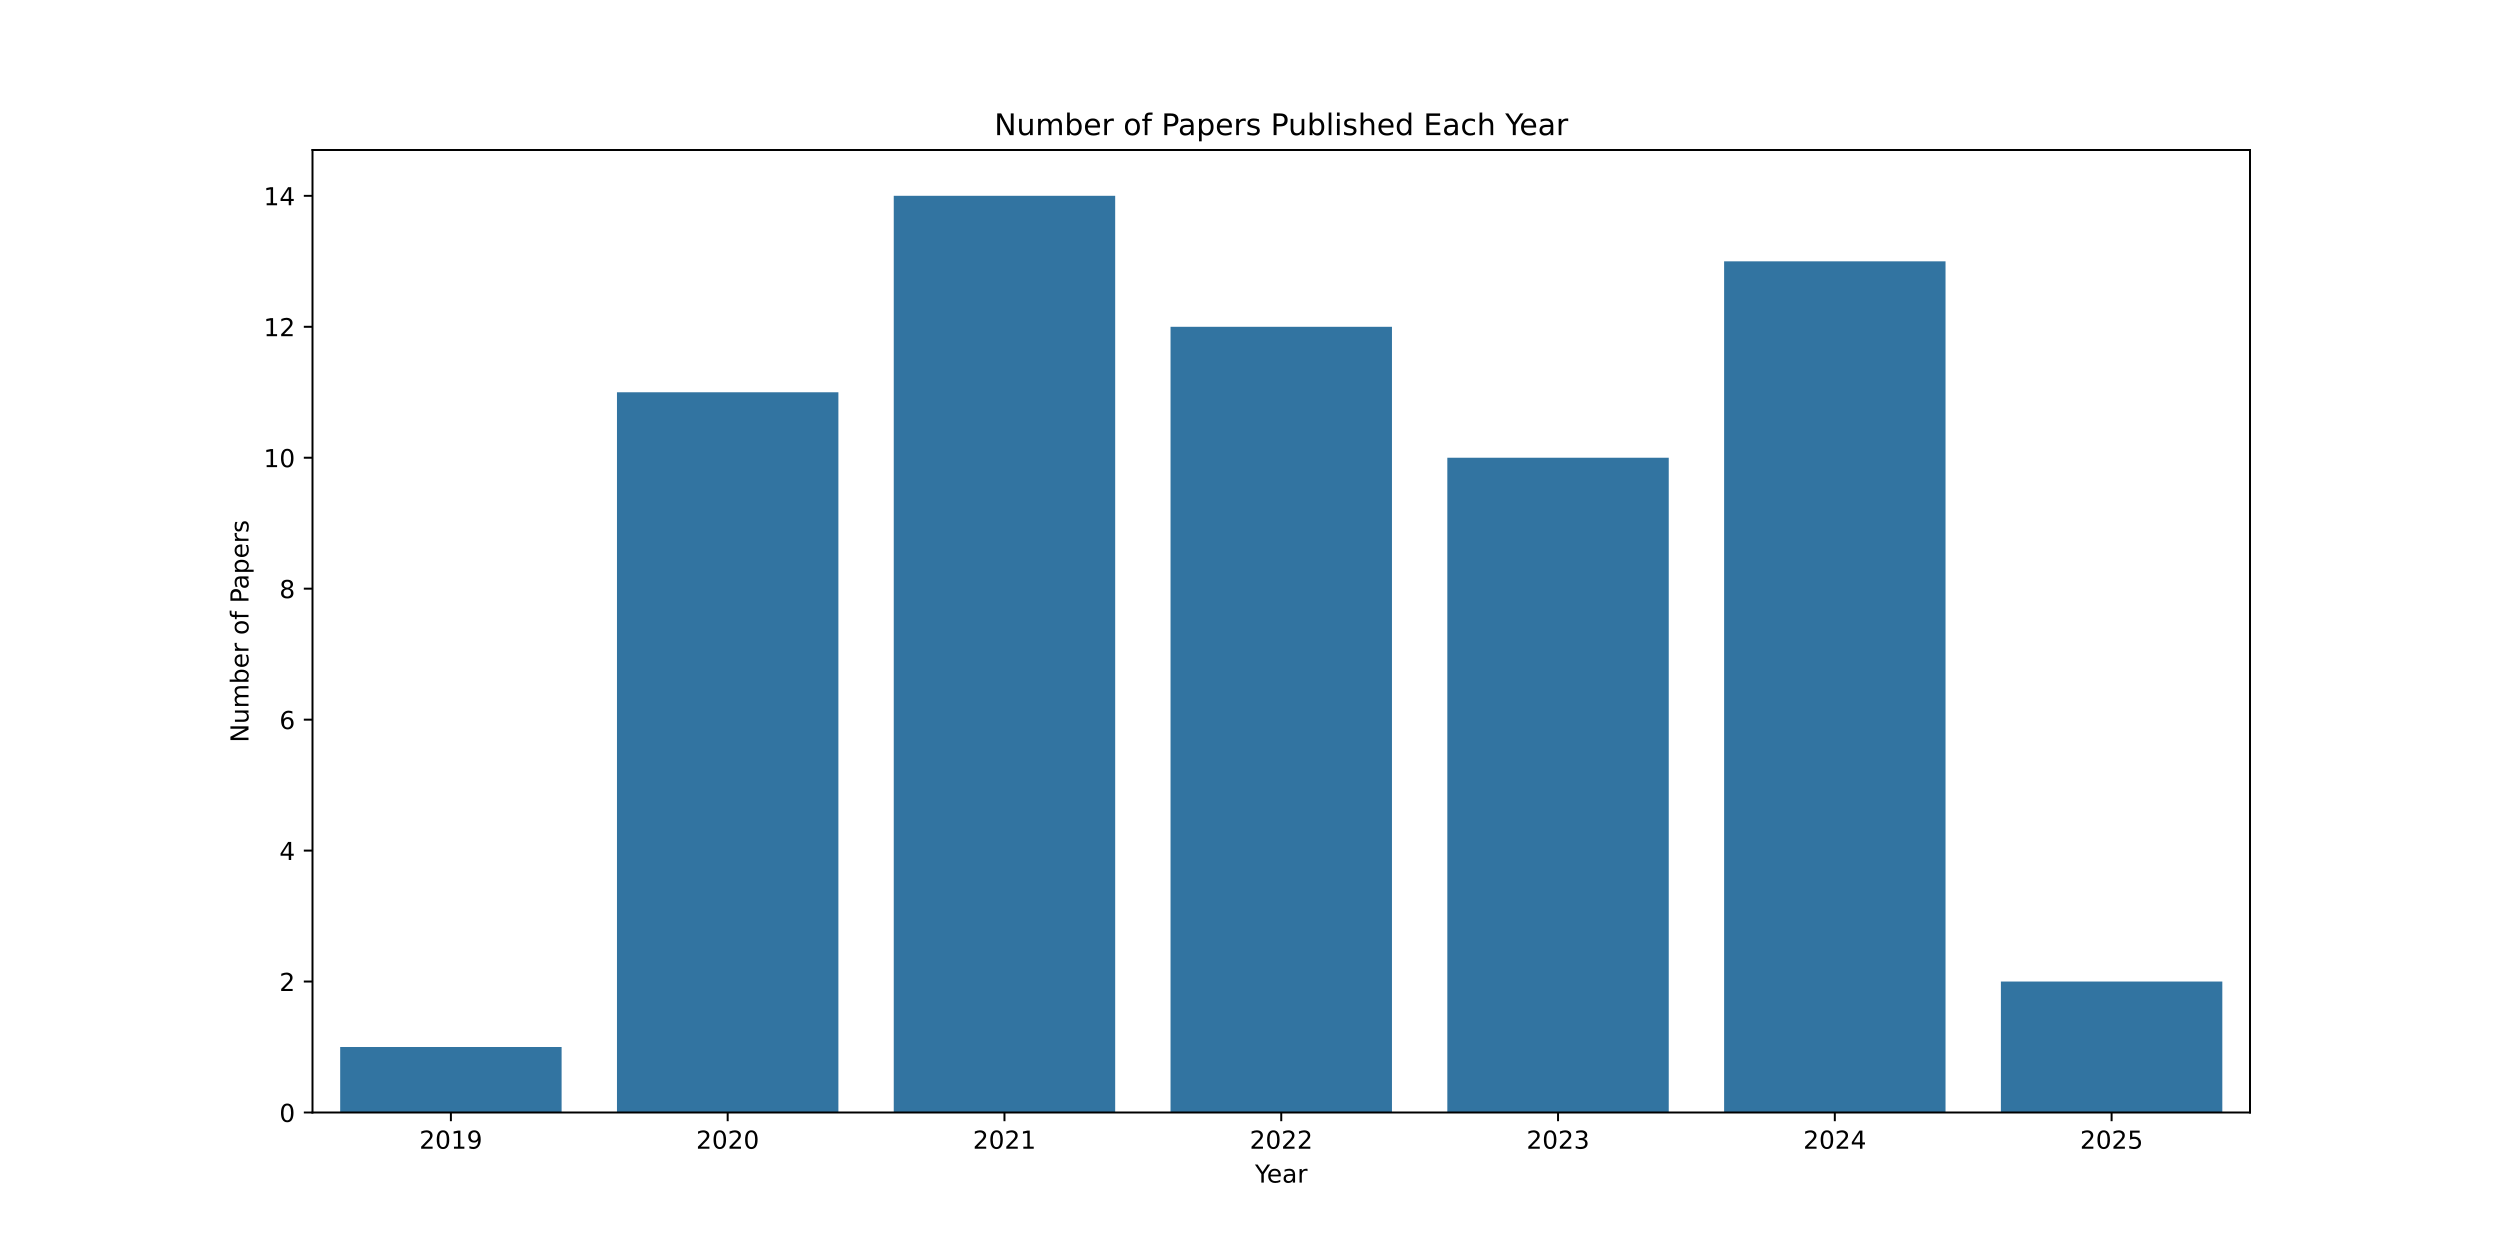
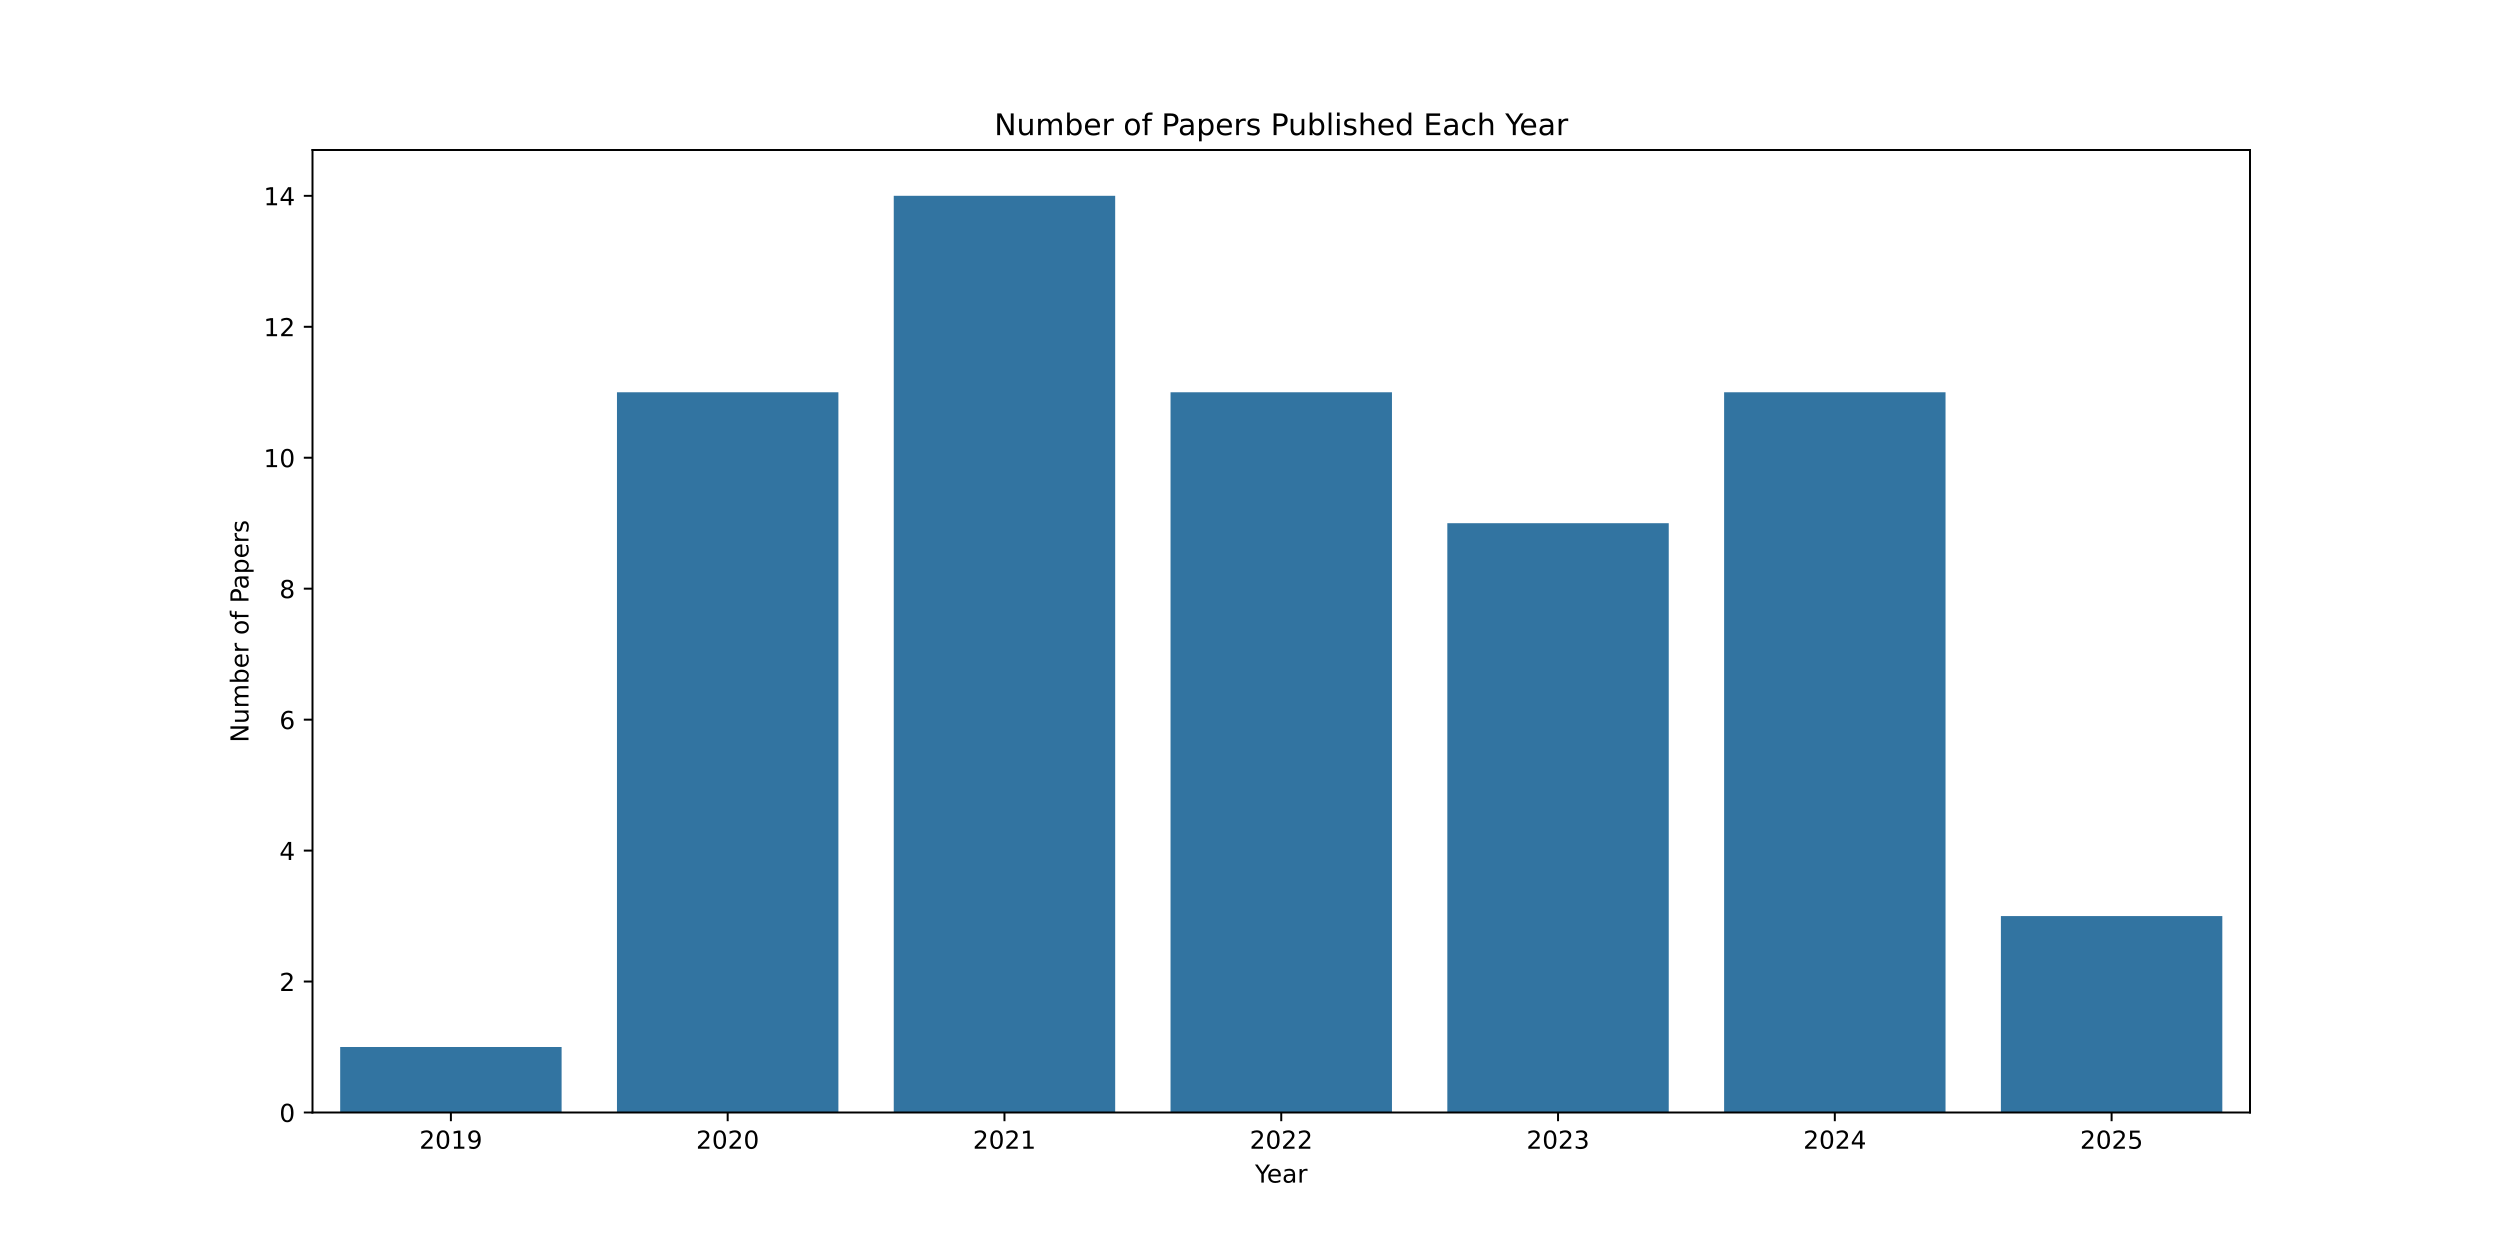
<svg xmlns="http://www.w3.org/2000/svg" xmlns:xlink="http://www.w3.org/1999/xlink" width="1008pt" height="504pt" viewBox="0 0 1008 504" version="1.1">
  <defs>
    <style type="text/css">*{stroke-linejoin: round; stroke-linecap: butt}</style>
  </defs>
  <g id="figure_1">
    <g id="patch_1">
      <path d="M 0 504  L 1008 504  L 1008 0  L 0 0  z " style="fill: #ffffff" />
    </g>
    <g id="axes_1">
      <g id="patch_2">
        <path d="M 126 448.56  L 907.2 448.56  L 907.2 60.48  L 126 60.48  z " style="fill: #ffffff" />
      </g>
      <g id="patch_3">
-         <path d="M 137.16 448.56  L 226.44 448.56  L 226.44 422.16  L 137.16 422.16  z " clip-path="url(#p47585407e4)" style="fill: #3274a1" />
+         <path d="M 137.16 448.56  L 226.44 448.56  L 226.44 422.16  L 137.16 422.16  z " clip-path="url(#p594841255a)" style="fill: #3274a1" />
      </g>
      <g id="patch_4">
-         <path d="M 248.76 448.56  L 338.04 448.56  L 338.04 158.16  L 248.76 158.16  z " clip-path="url(#p47585407e4)" style="fill: #3274a1" />
+         <path d="M 248.76 448.56  L 338.04 448.56  L 338.04 158.16  L 248.76 158.16  z " clip-path="url(#p594841255a)" style="fill: #3274a1" />
      </g>
      <g id="patch_5">
-         <path d="M 360.36 448.56  L 449.64 448.56  L 449.64 78.96  L 360.36 78.96  z " clip-path="url(#p47585407e4)" style="fill: #3274a1" />
+         <path d="M 360.36 448.56  L 449.64 448.56  L 449.64 78.96  L 360.36 78.96  z " clip-path="url(#p594841255a)" style="fill: #3274a1" />
      </g>
      <g id="patch_6">
-         <path d="M 471.96 448.56  L 561.24 448.56  L 561.24 131.76  L 471.96 131.76  z " clip-path="url(#p47585407e4)" style="fill: #3274a1" />
+         <path d="M 471.96 448.56  L 561.24 448.56  L 561.24 158.16  L 471.96 158.16  z " clip-path="url(#p594841255a)" style="fill: #3274a1" />
      </g>
      <g id="patch_7">
-         <path d="M 583.56 448.56  L 672.84 448.56  L 672.84 184.56  L 583.56 184.56  z " clip-path="url(#p47585407e4)" style="fill: #3274a1" />
+         <path d="M 583.56 448.56  L 672.84 448.56  L 672.84 210.96  L 583.56 210.96  z " clip-path="url(#p594841255a)" style="fill: #3274a1" />
      </g>
      <g id="patch_8">
-         <path d="M 695.16 448.56  L 784.44 448.56  L 784.44 105.36  L 695.16 105.36  z " clip-path="url(#p47585407e4)" style="fill: #3274a1" />
+         <path d="M 695.16 448.56  L 784.44 448.56  L 784.44 158.16  L 695.16 158.16  z " clip-path="url(#p594841255a)" style="fill: #3274a1" />
      </g>
      <g id="patch_9">
-         <path d="M 806.76 448.56  L 896.04 448.56  L 896.04 395.76  L 806.76 395.76  z " clip-path="url(#p47585407e4)" style="fill: #3274a1" />
+         <path d="M 806.76 448.56  L 896.04 448.56  L 896.04 369.36  L 806.76 369.36  z " clip-path="url(#p594841255a)" style="fill: #3274a1" />
      </g>
      <g id="matplotlib.axis_1">
        <g id="xtick_1">
          <g id="line2d_1">
            <defs>
-               <path id="m5fd1eb439e" d="M 0 0  L 0 3.5  " style="stroke: #000000; stroke-width: 0.8" />
+               <path id="m12f40b781a" d="M 0 0  L 0 3.5  " style="stroke: #000000; stroke-width: 0.8" />
            </defs>
            <g>
-               <use xlink:href="#m5fd1eb439e" x="181.8" y="448.56" style="stroke: #000000; stroke-width: 0.8" />
+               <use xlink:href="#m12f40b781a" x="181.8" y="448.56" style="stroke: #000000; stroke-width: 0.8" />
            </g>
          </g>
          <g id="text_1">
            <g transform="translate(169.075 463.1584) scale(0.1 -0.1)">
              <defs>
                <path id="DejaVuSans-32" d="M 1228 531  L 3431 531  L 3431 0  L 469 0  L 469 531  Q 828 903 1448 1529  Q 2069 2156 2228 2338  Q 2531 2678 2651 2914  Q 2772 3150 2772 3378  Q 2772 3750 2511 3984  Q 2250 4219 1831 4219  Q 1534 4219 1204 4116  Q 875 4013 500 3803  L 500 4441  Q 881 4594 1212 4672  Q 1544 4750 1819 4750  Q 2544 4750 2975 4387  Q 3406 4025 3406 3419  Q 3406 3131 3298 2873  Q 3191 2616 2906 2266  Q 2828 2175 2409 1742  Q 1991 1309 1228 531  z " transform="scale(0.015625)" />
                <path id="DejaVuSans-30" d="M 2034 4250  Q 1547 4250 1301 3770  Q 1056 3291 1056 2328  Q 1056 1369 1301 889  Q 1547 409 2034 409  Q 2525 409 2770 889  Q 3016 1369 3016 2328  Q 3016 3291 2770 3770  Q 2525 4250 2034 4250  z M 2034 4750  Q 2819 4750 3233 4129  Q 3647 3509 3647 2328  Q 3647 1150 3233 529  Q 2819 -91 2034 -91  Q 1250 -91 836 529  Q 422 1150 422 2328  Q 422 3509 836 4129  Q 1250 4750 2034 4750  z " transform="scale(0.015625)" />
                <path id="DejaVuSans-31" d="M 794 531  L 1825 531  L 1825 4091  L 703 3866  L 703 4441  L 1819 4666  L 2450 4666  L 2450 531  L 3481 531  L 3481 0  L 794 0  L 794 531  z " transform="scale(0.015625)" />
                <path id="DejaVuSans-39" d="M 703 97  L 703 672  Q 941 559 1184 500  Q 1428 441 1663 441  Q 2288 441 2617 861  Q 2947 1281 2994 2138  Q 2813 1869 2534 1725  Q 2256 1581 1919 1581  Q 1219 1581 811 2004  Q 403 2428 403 3163  Q 403 3881 828 4315  Q 1253 4750 1959 4750  Q 2769 4750 3195 4129  Q 3622 3509 3622 2328  Q 3622 1225 3098 567  Q 2575 -91 1691 -91  Q 1453 -91 1209 -44  Q 966 3 703 97  z M 1959 2075  Q 2384 2075 2632 2365  Q 2881 2656 2881 3163  Q 2881 3666 2632 3958  Q 2384 4250 1959 4250  Q 1534 4250 1286 3958  Q 1038 3666 1038 3163  Q 1038 2656 1286 2365  Q 1534 2075 1959 2075  z " transform="scale(0.015625)" />
              </defs>
              <use xlink:href="#DejaVuSans-32" />
              <use xlink:href="#DejaVuSans-30" transform="translate(63.62305 0)" />
              <use xlink:href="#DejaVuSans-31" transform="translate(127.2461 0)" />
              <use xlink:href="#DejaVuSans-39" transform="translate(190.8691 0)" />
            </g>
          </g>
        </g>
        <g id="xtick_2">
          <g id="line2d_2">
            <g>
-               <use xlink:href="#m5fd1eb439e" x="293.4" y="448.56" style="stroke: #000000; stroke-width: 0.8" />
+               <use xlink:href="#m12f40b781a" x="293.4" y="448.56" style="stroke: #000000; stroke-width: 0.8" />
            </g>
          </g>
          <g id="text_2">
            <g transform="translate(280.675 463.1584) scale(0.1 -0.1)">
              <use xlink:href="#DejaVuSans-32" />
              <use xlink:href="#DejaVuSans-30" transform="translate(63.62305 0)" />
              <use xlink:href="#DejaVuSans-32" transform="translate(127.2461 0)" />
              <use xlink:href="#DejaVuSans-30" transform="translate(190.8691 0)" />
            </g>
          </g>
        </g>
        <g id="xtick_3">
          <g id="line2d_3">
            <g>
-               <use xlink:href="#m5fd1eb439e" x="405" y="448.56" style="stroke: #000000; stroke-width: 0.8" />
+               <use xlink:href="#m12f40b781a" x="405" y="448.56" style="stroke: #000000; stroke-width: 0.8" />
            </g>
          </g>
          <g id="text_3">
            <g transform="translate(392.275 463.1584) scale(0.1 -0.1)">
              <use xlink:href="#DejaVuSans-32" />
              <use xlink:href="#DejaVuSans-30" transform="translate(63.62305 0)" />
              <use xlink:href="#DejaVuSans-32" transform="translate(127.2461 0)" />
              <use xlink:href="#DejaVuSans-31" transform="translate(190.8691 0)" />
            </g>
          </g>
        </g>
        <g id="xtick_4">
          <g id="line2d_4">
            <g>
-               <use xlink:href="#m5fd1eb439e" x="516.6" y="448.56" style="stroke: #000000; stroke-width: 0.8" />
+               <use xlink:href="#m12f40b781a" x="516.6" y="448.56" style="stroke: #000000; stroke-width: 0.8" />
            </g>
          </g>
          <g id="text_4">
            <g transform="translate(503.875 463.1584) scale(0.1 -0.1)">
              <use xlink:href="#DejaVuSans-32" />
              <use xlink:href="#DejaVuSans-30" transform="translate(63.62305 0)" />
              <use xlink:href="#DejaVuSans-32" transform="translate(127.2461 0)" />
              <use xlink:href="#DejaVuSans-32" transform="translate(190.8691 0)" />
            </g>
          </g>
        </g>
        <g id="xtick_5">
          <g id="line2d_5">
            <g>
-               <use xlink:href="#m5fd1eb439e" x="628.2" y="448.56" style="stroke: #000000; stroke-width: 0.8" />
+               <use xlink:href="#m12f40b781a" x="628.2" y="448.56" style="stroke: #000000; stroke-width: 0.8" />
            </g>
          </g>
          <g id="text_5">
            <g transform="translate(615.475 463.1584) scale(0.1 -0.1)">
              <defs>
                <path id="DejaVuSans-33" d="M 2597 2516  Q 3050 2419 3304 2112  Q 3559 1806 3559 1356  Q 3559 666 3084 287  Q 2609 -91 1734 -91  Q 1441 -91 1130 -33  Q 819 25 488 141  L 488 750  Q 750 597 1062 519  Q 1375 441 1716 441  Q 2309 441 2620 675  Q 2931 909 2931 1356  Q 2931 1769 2642 2001  Q 2353 2234 1838 2234  L 1294 2234  L 1294 2753  L 1863 2753  Q 2328 2753 2575 2939  Q 2822 3125 2822 3475  Q 2822 3834 2567 4026  Q 2313 4219 1838 4219  Q 1578 4219 1281 4162  Q 984 4106 628 3988  L 628 4550  Q 988 4650 1302 4700  Q 1616 4750 1894 4750  Q 2613 4750 3031 4423  Q 3450 4097 3450 3541  Q 3450 3153 3228 2886  Q 3006 2619 2597 2516  z " transform="scale(0.015625)" />
              </defs>
              <use xlink:href="#DejaVuSans-32" />
              <use xlink:href="#DejaVuSans-30" transform="translate(63.62305 0)" />
              <use xlink:href="#DejaVuSans-32" transform="translate(127.2461 0)" />
              <use xlink:href="#DejaVuSans-33" transform="translate(190.8691 0)" />
            </g>
          </g>
        </g>
        <g id="xtick_6">
          <g id="line2d_6">
            <g>
-               <use xlink:href="#m5fd1eb439e" x="739.8" y="448.56" style="stroke: #000000; stroke-width: 0.8" />
+               <use xlink:href="#m12f40b781a" x="739.8" y="448.56" style="stroke: #000000; stroke-width: 0.8" />
            </g>
          </g>
          <g id="text_6">
            <g transform="translate(727.075 463.1584) scale(0.1 -0.1)">
              <defs>
                <path id="DejaVuSans-34" d="M 2419 4116  L 825 1625  L 2419 1625  L 2419 4116  z M 2253 4666  L 3047 4666  L 3047 1625  L 3713 1625  L 3713 1100  L 3047 1100  L 3047 0  L 2419 0  L 2419 1100  L 313 1100  L 313 1709  L 2253 4666  z " transform="scale(0.015625)" />
              </defs>
              <use xlink:href="#DejaVuSans-32" />
              <use xlink:href="#DejaVuSans-30" transform="translate(63.62305 0)" />
              <use xlink:href="#DejaVuSans-32" transform="translate(127.2461 0)" />
              <use xlink:href="#DejaVuSans-34" transform="translate(190.8691 0)" />
            </g>
          </g>
        </g>
        <g id="xtick_7">
          <g id="line2d_7">
            <g>
-               <use xlink:href="#m5fd1eb439e" x="851.4" y="448.56" style="stroke: #000000; stroke-width: 0.8" />
+               <use xlink:href="#m12f40b781a" x="851.4" y="448.56" style="stroke: #000000; stroke-width: 0.8" />
            </g>
          </g>
          <g id="text_7">
            <g transform="translate(838.675 463.1584) scale(0.1 -0.1)">
              <defs>
                <path id="DejaVuSans-35" d="M 691 4666  L 3169 4666  L 3169 4134  L 1269 4134  L 1269 2991  Q 1406 3038 1543 3061  Q 1681 3084 1819 3084  Q 2600 3084 3056 2656  Q 3513 2228 3513 1497  Q 3513 744 3044 326  Q 2575 -91 1722 -91  Q 1428 -91 1123 -41  Q 819 9 494 109  L 494 744  Q 775 591 1075 516  Q 1375 441 1709 441  Q 2250 441 2565 725  Q 2881 1009 2881 1497  Q 2881 1984 2565 2268  Q 2250 2553 1709 2553  Q 1456 2553 1204 2497  Q 953 2441 691 2322  L 691 4666  z " transform="scale(0.015625)" />
              </defs>
              <use xlink:href="#DejaVuSans-32" />
              <use xlink:href="#DejaVuSans-30" transform="translate(63.62305 0)" />
              <use xlink:href="#DejaVuSans-32" transform="translate(127.2461 0)" />
              <use xlink:href="#DejaVuSans-35" transform="translate(190.8691 0)" />
            </g>
          </g>
        </g>
        <g id="text_8">
          <g transform="translate(506.0125 476.8366) scale(0.1 -0.1)">
            <defs>
              <path id="DejaVuSans-59" d="M -13 4666  L 666 4666  L 1959 2747  L 3244 4666  L 3922 4666  L 2272 2222  L 2272 0  L 1638 0  L 1638 2222  L -13 4666  z " transform="scale(0.015625)" />
              <path id="DejaVuSans-65" d="M 3597 1894  L 3597 1613  L 953 1613  Q 991 1019 1311 708  Q 1631 397 2203 397  Q 2534 397 2845 478  Q 3156 559 3463 722  L 3463 178  Q 3153 47 2828 -22  Q 2503 -91 2169 -91  Q 1331 -91 842 396  Q 353 884 353 1716  Q 353 2575 817 3079  Q 1281 3584 2069 3584  Q 2775 3584 3186 3129  Q 3597 2675 3597 1894  z M 3022 2063  Q 3016 2534 2758 2815  Q 2500 3097 2075 3097  Q 1594 3097 1305 2825  Q 1016 2553 972 2059  L 3022 2063  z " transform="scale(0.015625)" />
              <path id="DejaVuSans-61" d="M 2194 1759  Q 1497 1759 1228 1600  Q 959 1441 959 1056  Q 959 750 1161 570  Q 1363 391 1709 391  Q 2188 391 2477 730  Q 2766 1069 2766 1631  L 2766 1759  L 2194 1759  z M 3341 1997  L 3341 0  L 2766 0  L 2766 531  Q 2569 213 2275 61  Q 1981 -91 1556 -91  Q 1019 -91 701 211  Q 384 513 384 1019  Q 384 1609 779 1909  Q 1175 2209 1959 2209  L 2766 2209  L 2766 2266  Q 2766 2663 2505 2880  Q 2244 3097 1772 3097  Q 1472 3097 1187 3025  Q 903 2953 641 2809  L 641 3341  Q 956 3463 1253 3523  Q 1550 3584 1831 3584  Q 2591 3584 2966 3190  Q 3341 2797 3341 1997  z " transform="scale(0.015625)" />
              <path id="DejaVuSans-72" d="M 2631 2963  Q 2534 3019 2420 3045  Q 2306 3072 2169 3072  Q 1681 3072 1420 2755  Q 1159 2438 1159 1844  L 1159 0  L 581 0  L 581 3500  L 1159 3500  L 1159 2956  Q 1341 3275 1631 3429  Q 1922 3584 2338 3584  Q 2397 3584 2469 3576  Q 2541 3569 2628 3553  L 2631 2963  z " transform="scale(0.015625)" />
            </defs>
            <use xlink:href="#DejaVuSans-59" />
            <use xlink:href="#DejaVuSans-65" transform="translate(47.83398 0)" />
            <use xlink:href="#DejaVuSans-61" transform="translate(109.3574 0)" />
            <use xlink:href="#DejaVuSans-72" transform="translate(170.6367 0)" />
          </g>
        </g>
      </g>
      <g id="matplotlib.axis_2">
        <g id="ytick_1">
          <g id="line2d_8">
            <defs>
-               <path id="m7bdbc17aaa" d="M 0 0  L -3.5 0  " style="stroke: #000000; stroke-width: 0.8" />
+               <path id="m76e6e6ea0d" d="M 0 0  L -3.5 0  " style="stroke: #000000; stroke-width: 0.8" />
            </defs>
            <g>
-               <use xlink:href="#m7bdbc17aaa" x="126" y="448.56" style="stroke: #000000; stroke-width: 0.8" />
+               <use xlink:href="#m76e6e6ea0d" x="126" y="448.56" style="stroke: #000000; stroke-width: 0.8" />
            </g>
          </g>
          <g id="text_9">
            <g transform="translate(112.6375 452.3592) scale(0.1 -0.1)">
              <use xlink:href="#DejaVuSans-30" />
            </g>
          </g>
        </g>
        <g id="ytick_2">
          <g id="line2d_9">
            <g>
-               <use xlink:href="#m7bdbc17aaa" x="126" y="395.76" style="stroke: #000000; stroke-width: 0.8" />
+               <use xlink:href="#m76e6e6ea0d" x="126" y="395.76" style="stroke: #000000; stroke-width: 0.8" />
            </g>
          </g>
          <g id="text_10">
            <g transform="translate(112.6375 399.5592) scale(0.1 -0.1)">
              <use xlink:href="#DejaVuSans-32" />
            </g>
          </g>
        </g>
        <g id="ytick_3">
          <g id="line2d_10">
            <g>
-               <use xlink:href="#m7bdbc17aaa" x="126" y="342.96" style="stroke: #000000; stroke-width: 0.8" />
+               <use xlink:href="#m76e6e6ea0d" x="126" y="342.96" style="stroke: #000000; stroke-width: 0.8" />
            </g>
          </g>
          <g id="text_11">
            <g transform="translate(112.6375 346.7592) scale(0.1 -0.1)">
              <use xlink:href="#DejaVuSans-34" />
            </g>
          </g>
        </g>
        <g id="ytick_4">
          <g id="line2d_11">
            <g>
-               <use xlink:href="#m7bdbc17aaa" x="126" y="290.16" style="stroke: #000000; stroke-width: 0.8" />
+               <use xlink:href="#m76e6e6ea0d" x="126" y="290.16" style="stroke: #000000; stroke-width: 0.8" />
            </g>
          </g>
          <g id="text_12">
            <g transform="translate(112.6375 293.9592) scale(0.1 -0.1)">
              <defs>
                <path id="DejaVuSans-36" d="M 2113 2584  Q 1688 2584 1439 2293  Q 1191 2003 1191 1497  Q 1191 994 1439 701  Q 1688 409 2113 409  Q 2538 409 2786 701  Q 3034 994 3034 1497  Q 3034 2003 2786 2293  Q 2538 2584 2113 2584  z M 3366 4563  L 3366 3988  Q 3128 4100 2886 4159  Q 2644 4219 2406 4219  Q 1781 4219 1451 3797  Q 1122 3375 1075 2522  Q 1259 2794 1537 2939  Q 1816 3084 2150 3084  Q 2853 3084 3261 2657  Q 3669 2231 3669 1497  Q 3669 778 3244 343  Q 2819 -91 2113 -91  Q 1303 -91 875 529  Q 447 1150 447 2328  Q 447 3434 972 4092  Q 1497 4750 2381 4750  Q 2619 4750 2861 4703  Q 3103 4656 3366 4563  z " transform="scale(0.015625)" />
              </defs>
              <use xlink:href="#DejaVuSans-36" />
            </g>
          </g>
        </g>
        <g id="ytick_5">
          <g id="line2d_12">
            <g>
-               <use xlink:href="#m7bdbc17aaa" x="126" y="237.36" style="stroke: #000000; stroke-width: 0.8" />
+               <use xlink:href="#m76e6e6ea0d" x="126" y="237.36" style="stroke: #000000; stroke-width: 0.8" />
            </g>
          </g>
          <g id="text_13">
            <g transform="translate(112.6375 241.1592) scale(0.1 -0.1)">
              <defs>
                <path id="DejaVuSans-38" d="M 2034 2216  Q 1584 2216 1326 1975  Q 1069 1734 1069 1313  Q 1069 891 1326 650  Q 1584 409 2034 409  Q 2484 409 2743 651  Q 3003 894 3003 1313  Q 3003 1734 2745 1975  Q 2488 2216 2034 2216  z M 1403 2484  Q 997 2584 770 2862  Q 544 3141 544 3541  Q 544 4100 942 4425  Q 1341 4750 2034 4750  Q 2731 4750 3128 4425  Q 3525 4100 3525 3541  Q 3525 3141 3298 2862  Q 3072 2584 2669 2484  Q 3125 2378 3379 2068  Q 3634 1759 3634 1313  Q 3634 634 3220 271  Q 2806 -91 2034 -91  Q 1263 -91 848 271  Q 434 634 434 1313  Q 434 1759 690 2068  Q 947 2378 1403 2484  z M 1172 3481  Q 1172 3119 1398 2916  Q 1625 2713 2034 2713  Q 2441 2713 2670 2916  Q 2900 3119 2900 3481  Q 2900 3844 2670 4047  Q 2441 4250 2034 4250  Q 1625 4250 1398 4047  Q 1172 3844 1172 3481  z " transform="scale(0.015625)" />
              </defs>
              <use xlink:href="#DejaVuSans-38" />
            </g>
          </g>
        </g>
        <g id="ytick_6">
          <g id="line2d_13">
            <g>
-               <use xlink:href="#m7bdbc17aaa" x="126" y="184.56" style="stroke: #000000; stroke-width: 0.8" />
+               <use xlink:href="#m76e6e6ea0d" x="126" y="184.56" style="stroke: #000000; stroke-width: 0.8" />
            </g>
          </g>
          <g id="text_14">
            <g transform="translate(106.275 188.3592) scale(0.1 -0.1)">
              <use xlink:href="#DejaVuSans-31" />
              <use xlink:href="#DejaVuSans-30" transform="translate(63.62305 0)" />
            </g>
          </g>
        </g>
        <g id="ytick_7">
          <g id="line2d_14">
            <g>
-               <use xlink:href="#m7bdbc17aaa" x="126" y="131.76" style="stroke: #000000; stroke-width: 0.8" />
+               <use xlink:href="#m76e6e6ea0d" x="126" y="131.76" style="stroke: #000000; stroke-width: 0.8" />
            </g>
          </g>
          <g id="text_15">
            <g transform="translate(106.275 135.5592) scale(0.1 -0.1)">
              <use xlink:href="#DejaVuSans-31" />
              <use xlink:href="#DejaVuSans-32" transform="translate(63.62305 0)" />
            </g>
          </g>
        </g>
        <g id="ytick_8">
          <g id="line2d_15">
            <g>
-               <use xlink:href="#m7bdbc17aaa" x="126" y="78.96" style="stroke: #000000; stroke-width: 0.8" />
+               <use xlink:href="#m76e6e6ea0d" x="126" y="78.96" style="stroke: #000000; stroke-width: 0.8" />
            </g>
          </g>
          <g id="text_16">
            <g transform="translate(106.275 82.75922) scale(0.1 -0.1)">
              <use xlink:href="#DejaVuSans-31" />
              <use xlink:href="#DejaVuSans-34" transform="translate(63.62305 0)" />
            </g>
          </g>
        </g>
        <g id="text_17">
          <g transform="translate(100.1953 299.3684) rotate(-90) scale(0.1 -0.1)">
            <defs>
              <path id="DejaVuSans-4e" d="M 628 4666  L 1478 4666  L 3547 763  L 3547 4666  L 4159 4666  L 4159 0  L 3309 0  L 1241 3903  L 1241 0  L 628 0  L 628 4666  z " transform="scale(0.015625)" />
              <path id="DejaVuSans-75" d="M 544 1381  L 544 3500  L 1119 3500  L 1119 1403  Q 1119 906 1312 657  Q 1506 409 1894 409  Q 2359 409 2629 706  Q 2900 1003 2900 1516  L 2900 3500  L 3475 3500  L 3475 0  L 2900 0  L 2900 538  Q 2691 219 2414 64  Q 2138 -91 1772 -91  Q 1169 -91 856 284  Q 544 659 544 1381  z M 1991 3584  L 1991 3584  z " transform="scale(0.015625)" />
              <path id="DejaVuSans-6d" d="M 3328 2828  Q 3544 3216 3844 3400  Q 4144 3584 4550 3584  Q 5097 3584 5394 3201  Q 5691 2819 5691 2113  L 5691 0  L 5113 0  L 5113 2094  Q 5113 2597 4934 2840  Q 4756 3084 4391 3084  Q 3944 3084 3684 2787  Q 3425 2491 3425 1978  L 3425 0  L 2847 0  L 2847 2094  Q 2847 2600 2669 2842  Q 2491 3084 2119 3084  Q 1678 3084 1418 2786  Q 1159 2488 1159 1978  L 1159 0  L 581 0  L 581 3500  L 1159 3500  L 1159 2956  Q 1356 3278 1631 3431  Q 1906 3584 2284 3584  Q 2666 3584 2933 3390  Q 3200 3197 3328 2828  z " transform="scale(0.015625)" />
              <path id="DejaVuSans-62" d="M 3116 1747  Q 3116 2381 2855 2742  Q 2594 3103 2138 3103  Q 1681 3103 1420 2742  Q 1159 2381 1159 1747  Q 1159 1113 1420 752  Q 1681 391 2138 391  Q 2594 391 2855 752  Q 3116 1113 3116 1747  z M 1159 2969  Q 1341 3281 1617 3432  Q 1894 3584 2278 3584  Q 2916 3584 3314 3078  Q 3713 2572 3713 1747  Q 3713 922 3314 415  Q 2916 -91 2278 -91  Q 1894 -91 1617 61  Q 1341 213 1159 525  L 1159 0  L 581 0  L 581 4863  L 1159 4863  L 1159 2969  z " transform="scale(0.015625)" />
              <path id="DejaVuSans-20" transform="scale(0.015625)" />
              <path id="DejaVuSans-6f" d="M 1959 3097  Q 1497 3097 1228 2736  Q 959 2375 959 1747  Q 959 1119 1226 758  Q 1494 397 1959 397  Q 2419 397 2687 759  Q 2956 1122 2956 1747  Q 2956 2369 2687 2733  Q 2419 3097 1959 3097  z M 1959 3584  Q 2709 3584 3137 3096  Q 3566 2609 3566 1747  Q 3566 888 3137 398  Q 2709 -91 1959 -91  Q 1206 -91 779 398  Q 353 888 353 1747  Q 353 2609 779 3096  Q 1206 3584 1959 3584  z " transform="scale(0.015625)" />
              <path id="DejaVuSans-66" d="M 2375 4863  L 2375 4384  L 1825 4384  Q 1516 4384 1395 4259  Q 1275 4134 1275 3809  L 1275 3500  L 2222 3500  L 2222 3053  L 1275 3053  L 1275 0  L 697 0  L 697 3053  L 147 3053  L 147 3500  L 697 3500  L 697 3744  Q 697 4328 969 4595  Q 1241 4863 1831 4863  L 2375 4863  z " transform="scale(0.015625)" />
              <path id="DejaVuSans-50" d="M 1259 4147  L 1259 2394  L 2053 2394  Q 2494 2394 2734 2622  Q 2975 2850 2975 3272  Q 2975 3691 2734 3919  Q 2494 4147 2053 4147  L 1259 4147  z M 628 4666  L 2053 4666  Q 2838 4666 3239 4311  Q 3641 3956 3641 3272  Q 3641 2581 3239 2228  Q 2838 1875 2053 1875  L 1259 1875  L 1259 0  L 628 0  L 628 4666  z " transform="scale(0.015625)" />
              <path id="DejaVuSans-70" d="M 1159 525  L 1159 -1331  L 581 -1331  L 581 3500  L 1159 3500  L 1159 2969  Q 1341 3281 1617 3432  Q 1894 3584 2278 3584  Q 2916 3584 3314 3078  Q 3713 2572 3713 1747  Q 3713 922 3314 415  Q 2916 -91 2278 -91  Q 1894 -91 1617 61  Q 1341 213 1159 525  z M 3116 1747  Q 3116 2381 2855 2742  Q 2594 3103 2138 3103  Q 1681 3103 1420 2742  Q 1159 2381 1159 1747  Q 1159 1113 1420 752  Q 1681 391 2138 391  Q 2594 391 2855 752  Q 3116 1113 3116 1747  z " transform="scale(0.015625)" />
              <path id="DejaVuSans-73" d="M 2834 3397  L 2834 2853  Q 2591 2978 2328 3040  Q 2066 3103 1784 3103  Q 1356 3103 1142 2972  Q 928 2841 928 2578  Q 928 2378 1081 2264  Q 1234 2150 1697 2047  L 1894 2003  Q 2506 1872 2764 1633  Q 3022 1394 3022 966  Q 3022 478 2636 193  Q 2250 -91 1575 -91  Q 1294 -91 989 -36  Q 684 19 347 128  L 347 722  Q 666 556 975 473  Q 1284 391 1588 391  Q 1994 391 2212 530  Q 2431 669 2431 922  Q 2431 1156 2273 1281  Q 2116 1406 1581 1522  L 1381 1569  Q 847 1681 609 1914  Q 372 2147 372 2553  Q 372 3047 722 3315  Q 1072 3584 1716 3584  Q 2034 3584 2315 3537  Q 2597 3491 2834 3397  z " transform="scale(0.015625)" />
            </defs>
            <use xlink:href="#DejaVuSans-4e" />
            <use xlink:href="#DejaVuSans-75" transform="translate(74.80469 0)" />
            <use xlink:href="#DejaVuSans-6d" transform="translate(138.1836 0)" />
            <use xlink:href="#DejaVuSans-62" transform="translate(235.5957 0)" />
            <use xlink:href="#DejaVuSans-65" transform="translate(299.0723 0)" />
            <use xlink:href="#DejaVuSans-72" transform="translate(360.5957 0)" />
            <use xlink:href="#DejaVuSans-20" transform="translate(401.709 0)" />
            <use xlink:href="#DejaVuSans-6f" transform="translate(433.4961 0)" />
            <use xlink:href="#DejaVuSans-66" transform="translate(494.6777 0)" />
            <use xlink:href="#DejaVuSans-20" transform="translate(529.8828 0)" />
            <use xlink:href="#DejaVuSans-50" transform="translate(561.6699 0)" />
            <use xlink:href="#DejaVuSans-61" transform="translate(617.4727 0)" />
            <use xlink:href="#DejaVuSans-70" transform="translate(678.752 0)" />
            <use xlink:href="#DejaVuSans-65" transform="translate(742.2285 0)" />
            <use xlink:href="#DejaVuSans-72" transform="translate(803.752 0)" />
            <use xlink:href="#DejaVuSans-73" transform="translate(844.8652 0)" />
          </g>
        </g>
      </g>
      <g id="line2d_16">
-         <path clip-path="url(#p47585407e4)" style="fill: none; stroke: #424242; stroke-width: 2.25; stroke-linecap: square" />
+         <path clip-path="url(#p594841255a)" style="fill: none; stroke: #424242; stroke-width: 2.25; stroke-linecap: square" />
      </g>
      <g id="line2d_17">
-         <path clip-path="url(#p47585407e4)" style="fill: none; stroke: #424242; stroke-width: 2.25; stroke-linecap: square" />
+         <path clip-path="url(#p594841255a)" style="fill: none; stroke: #424242; stroke-width: 2.25; stroke-linecap: square" />
      </g>
      <g id="line2d_18">
-         <path clip-path="url(#p47585407e4)" style="fill: none; stroke: #424242; stroke-width: 2.25; stroke-linecap: square" />
+         <path clip-path="url(#p594841255a)" style="fill: none; stroke: #424242; stroke-width: 2.25; stroke-linecap: square" />
      </g>
      <g id="line2d_19">
-         <path clip-path="url(#p47585407e4)" style="fill: none; stroke: #424242; stroke-width: 2.25; stroke-linecap: square" />
+         <path clip-path="url(#p594841255a)" style="fill: none; stroke: #424242; stroke-width: 2.25; stroke-linecap: square" />
      </g>
      <g id="line2d_20">
-         <path clip-path="url(#p47585407e4)" style="fill: none; stroke: #424242; stroke-width: 2.25; stroke-linecap: square" />
+         <path clip-path="url(#p594841255a)" style="fill: none; stroke: #424242; stroke-width: 2.25; stroke-linecap: square" />
      </g>
      <g id="line2d_21">
-         <path clip-path="url(#p47585407e4)" style="fill: none; stroke: #424242; stroke-width: 2.25; stroke-linecap: square" />
+         <path clip-path="url(#p594841255a)" style="fill: none; stroke: #424242; stroke-width: 2.25; stroke-linecap: square" />
      </g>
      <g id="line2d_22">
-         <path clip-path="url(#p47585407e4)" style="fill: none; stroke: #424242; stroke-width: 2.25; stroke-linecap: square" />
+         <path clip-path="url(#p594841255a)" style="fill: none; stroke: #424242; stroke-width: 2.25; stroke-linecap: square" />
      </g>
      <g id="patch_10">
        <path d="M 126 448.56  L 126 60.48  " style="fill: none; stroke: #000000; stroke-width: 0.8; stroke-linejoin: miter; stroke-linecap: square" />
      </g>
      <g id="patch_11">
        <path d="M 907.2 448.56  L 907.2 60.48  " style="fill: none; stroke: #000000; stroke-width: 0.8; stroke-linejoin: miter; stroke-linecap: square" />
      </g>
      <g id="patch_12">
        <path d="M 126 448.56  L 907.2 448.56  " style="fill: none; stroke: #000000; stroke-width: 0.8; stroke-linejoin: miter; stroke-linecap: square" />
      </g>
      <g id="patch_13">
        <path d="M 126 60.48  L 907.2 60.48  " style="fill: none; stroke: #000000; stroke-width: 0.8; stroke-linejoin: miter; stroke-linecap: square" />
      </g>
      <g id="text_18">
        <g transform="translate(400.8994 54.48) scale(0.12 -0.12)">
          <defs>
            <path id="DejaVuSans-6c" d="M 603 4863  L 1178 4863  L 1178 0  L 603 0  L 603 4863  z " transform="scale(0.015625)" />
            <path id="DejaVuSans-69" d="M 603 3500  L 1178 3500  L 1178 0  L 603 0  L 603 3500  z M 603 4863  L 1178 4863  L 1178 4134  L 603 4134  L 603 4863  z " transform="scale(0.015625)" />
            <path id="DejaVuSans-68" d="M 3513 2113  L 3513 0  L 2938 0  L 2938 2094  Q 2938 2591 2744 2837  Q 2550 3084 2163 3084  Q 1697 3084 1428 2787  Q 1159 2491 1159 1978  L 1159 0  L 581 0  L 581 4863  L 1159 4863  L 1159 2956  Q 1366 3272 1645 3428  Q 1925 3584 2291 3584  Q 2894 3584 3203 3211  Q 3513 2838 3513 2113  z " transform="scale(0.015625)" />
            <path id="DejaVuSans-64" d="M 2906 2969  L 2906 4863  L 3481 4863  L 3481 0  L 2906 0  L 2906 525  Q 2725 213 2448 61  Q 2172 -91 1784 -91  Q 1150 -91 751 415  Q 353 922 353 1747  Q 353 2572 751 3078  Q 1150 3584 1784 3584  Q 2172 3584 2448 3432  Q 2725 3281 2906 2969  z M 947 1747  Q 947 1113 1208 752  Q 1469 391 1925 391  Q 2381 391 2643 752  Q 2906 1113 2906 1747  Q 2906 2381 2643 2742  Q 2381 3103 1925 3103  Q 1469 3103 1208 2742  Q 947 2381 947 1747  z " transform="scale(0.015625)" />
            <path id="DejaVuSans-45" d="M 628 4666  L 3578 4666  L 3578 4134  L 1259 4134  L 1259 2753  L 3481 2753  L 3481 2222  L 1259 2222  L 1259 531  L 3634 531  L 3634 0  L 628 0  L 628 4666  z " transform="scale(0.015625)" />
            <path id="DejaVuSans-63" d="M 3122 3366  L 3122 2828  Q 2878 2963 2633 3030  Q 2388 3097 2138 3097  Q 1578 3097 1268 2742  Q 959 2388 959 1747  Q 959 1106 1268 751  Q 1578 397 2138 397  Q 2388 397 2633 464  Q 2878 531 3122 666  L 3122 134  Q 2881 22 2623 -34  Q 2366 -91 2075 -91  Q 1284 -91 818 406  Q 353 903 353 1747  Q 353 2603 823 3093  Q 1294 3584 2113 3584  Q 2378 3584 2631 3529  Q 2884 3475 3122 3366  z " transform="scale(0.015625)" />
          </defs>
          <use xlink:href="#DejaVuSans-4e" />
          <use xlink:href="#DejaVuSans-75" transform="translate(74.80469 0)" />
          <use xlink:href="#DejaVuSans-6d" transform="translate(138.1836 0)" />
          <use xlink:href="#DejaVuSans-62" transform="translate(235.5957 0)" />
          <use xlink:href="#DejaVuSans-65" transform="translate(299.0723 0)" />
          <use xlink:href="#DejaVuSans-72" transform="translate(360.5957 0)" />
          <use xlink:href="#DejaVuSans-20" transform="translate(401.709 0)" />
          <use xlink:href="#DejaVuSans-6f" transform="translate(433.4961 0)" />
          <use xlink:href="#DejaVuSans-66" transform="translate(494.6777 0)" />
          <use xlink:href="#DejaVuSans-20" transform="translate(529.8828 0)" />
          <use xlink:href="#DejaVuSans-50" transform="translate(561.6699 0)" />
          <use xlink:href="#DejaVuSans-61" transform="translate(617.4727 0)" />
          <use xlink:href="#DejaVuSans-70" transform="translate(678.752 0)" />
          <use xlink:href="#DejaVuSans-65" transform="translate(742.2285 0)" />
          <use xlink:href="#DejaVuSans-72" transform="translate(803.752 0)" />
          <use xlink:href="#DejaVuSans-73" transform="translate(844.8652 0)" />
          <use xlink:href="#DejaVuSans-20" transform="translate(896.9648 0)" />
          <use xlink:href="#DejaVuSans-50" transform="translate(928.752 0)" />
          <use xlink:href="#DejaVuSans-75" transform="translate(987.3047 0)" />
          <use xlink:href="#DejaVuSans-62" transform="translate(1050.684 0)" />
          <use xlink:href="#DejaVuSans-6c" transform="translate(1114.16 0)" />
          <use xlink:href="#DejaVuSans-69" transform="translate(1141.943 0)" />
          <use xlink:href="#DejaVuSans-73" transform="translate(1169.727 0)" />
          <use xlink:href="#DejaVuSans-68" transform="translate(1221.826 0)" />
          <use xlink:href="#DejaVuSans-65" transform="translate(1285.205 0)" />
          <use xlink:href="#DejaVuSans-64" transform="translate(1346.729 0)" />
          <use xlink:href="#DejaVuSans-20" transform="translate(1410.205 0)" />
          <use xlink:href="#DejaVuSans-45" transform="translate(1441.992 0)" />
          <use xlink:href="#DejaVuSans-61" transform="translate(1505.176 0)" />
          <use xlink:href="#DejaVuSans-63" transform="translate(1566.455 0)" />
          <use xlink:href="#DejaVuSans-68" transform="translate(1621.436 0)" />
          <use xlink:href="#DejaVuSans-20" transform="translate(1684.814 0)" />
          <use xlink:href="#DejaVuSans-59" transform="translate(1716.602 0)" />
          <use xlink:href="#DejaVuSans-65" transform="translate(1764.436 0)" />
          <use xlink:href="#DejaVuSans-61" transform="translate(1825.959 0)" />
          <use xlink:href="#DejaVuSans-72" transform="translate(1887.238 0)" />
        </g>
      </g>
    </g>
  </g>
  <defs>
-     <clipPath id="p47585407e4">
+     <clipPath id="p594841255a">
      <rect x="126" y="60.48" width="781.2" height="388.08" />
    </clipPath>
  </defs>
</svg>
